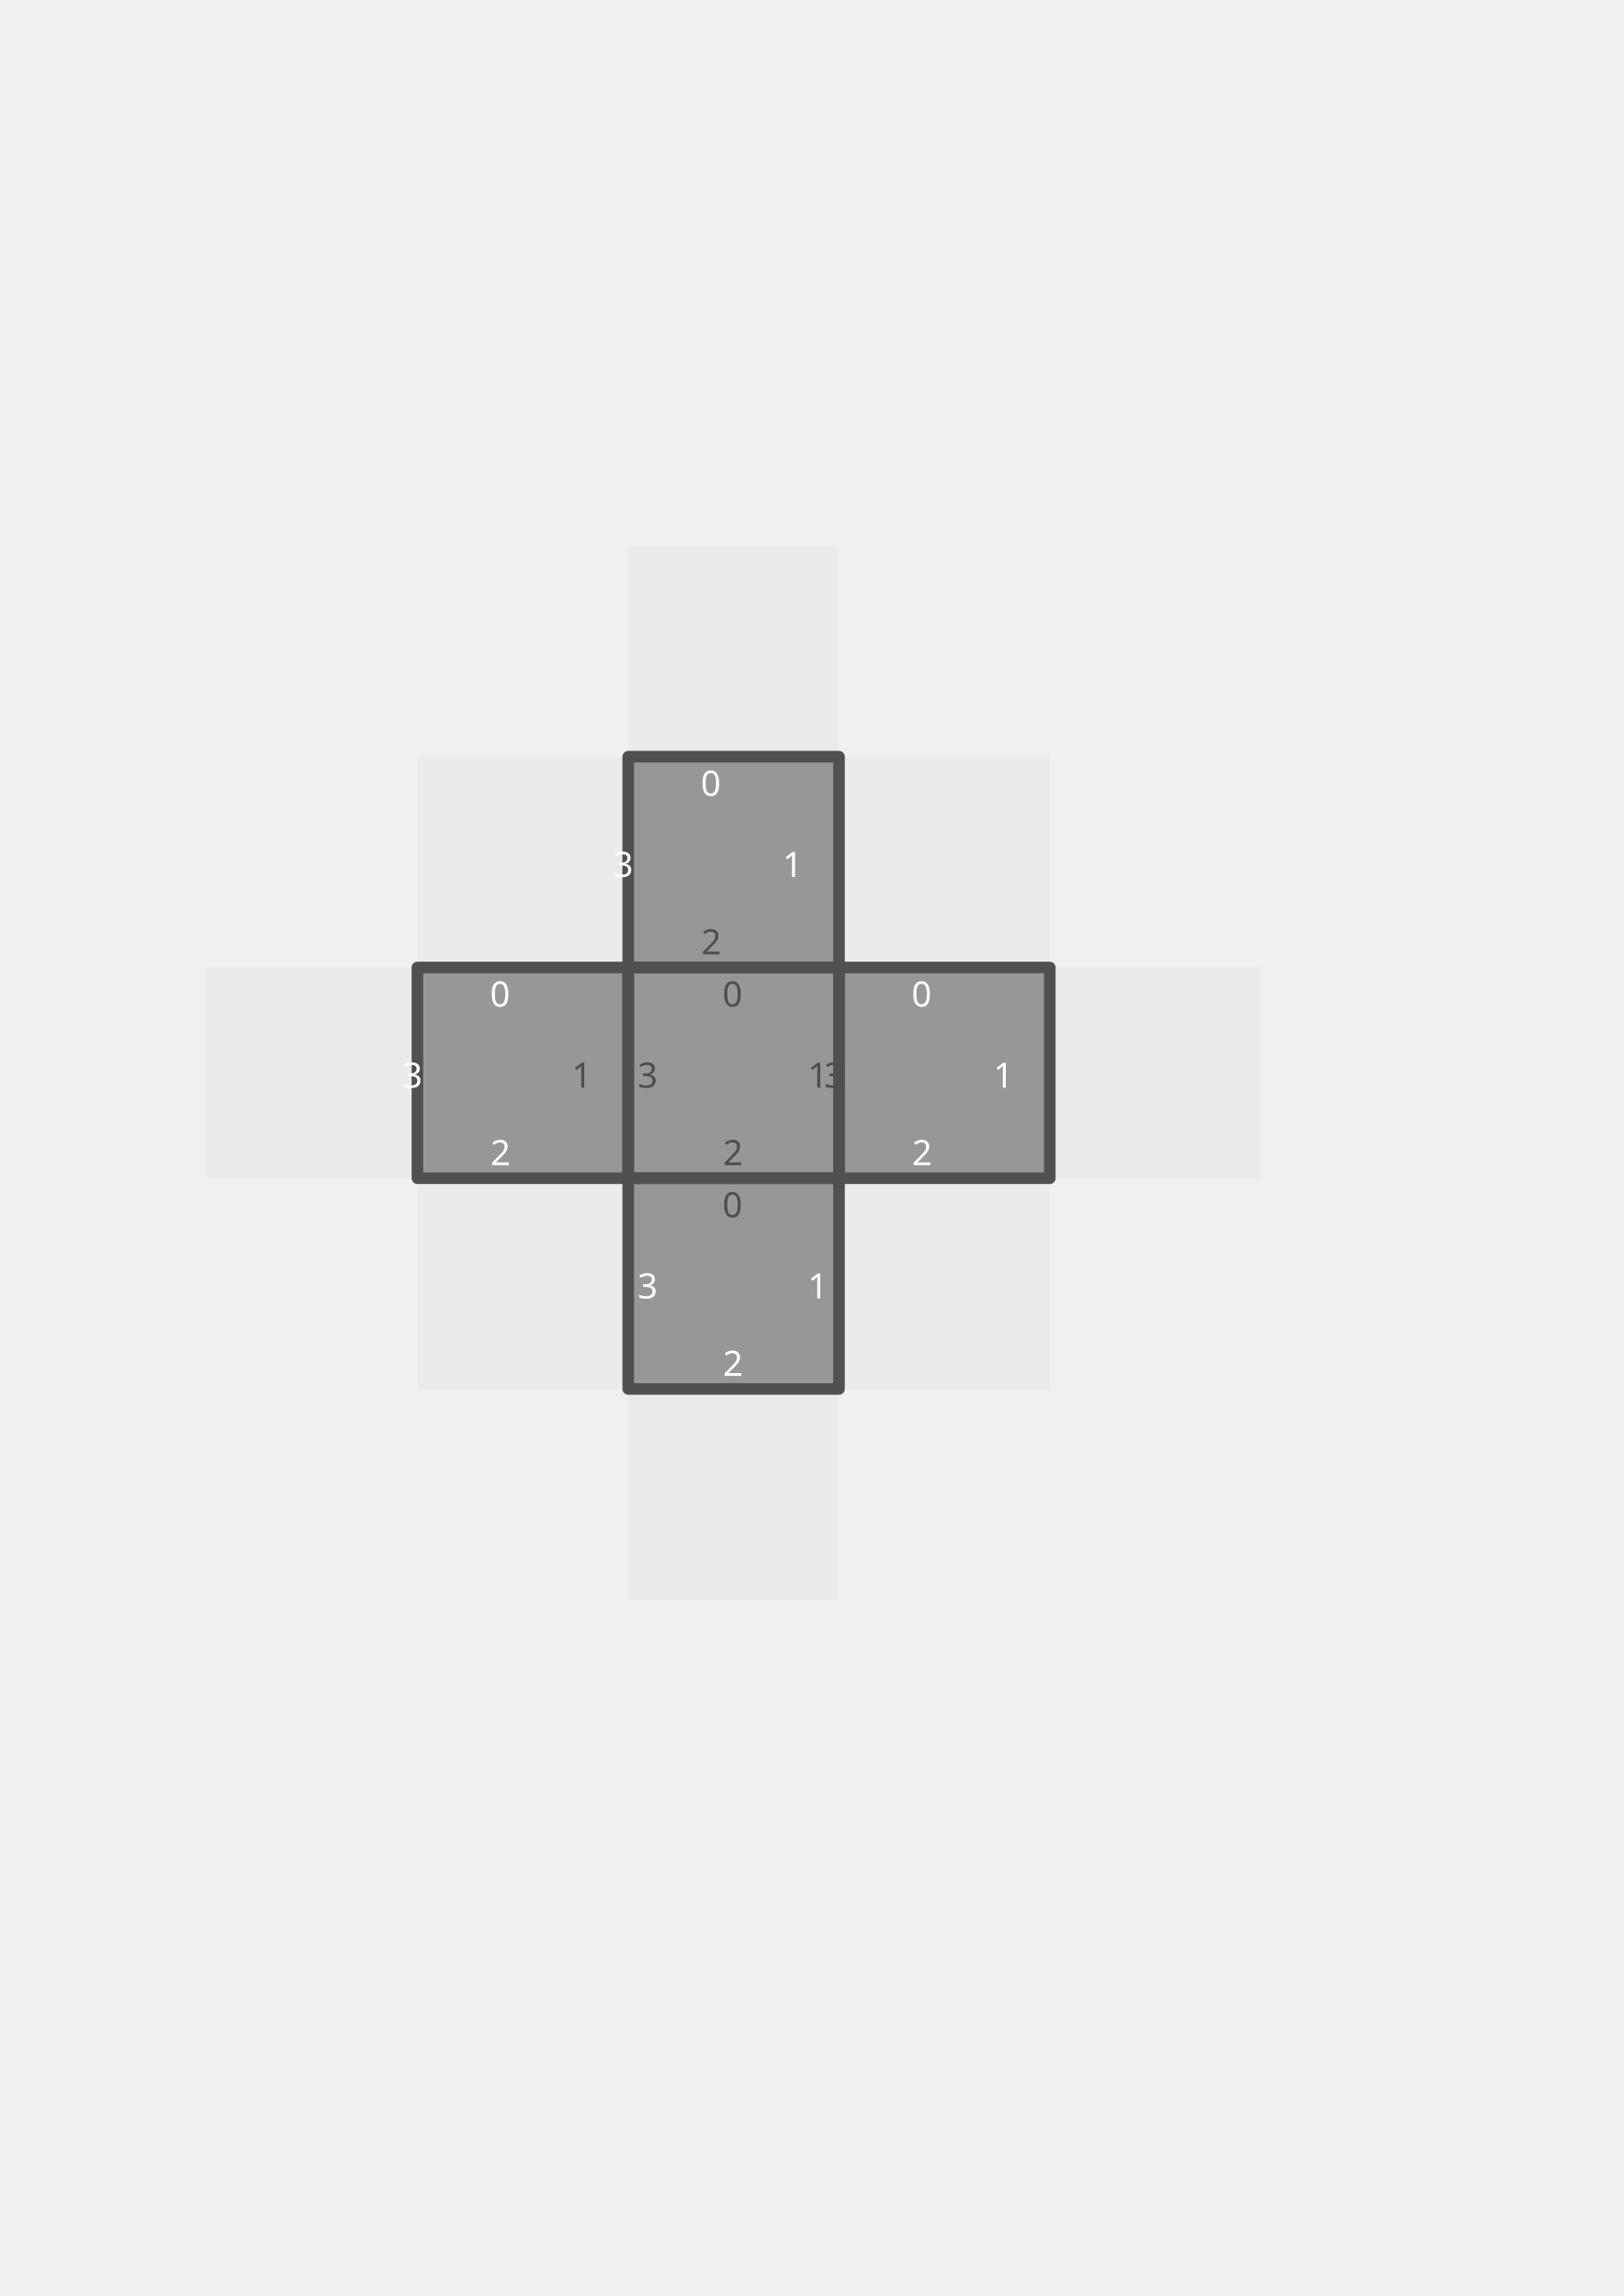
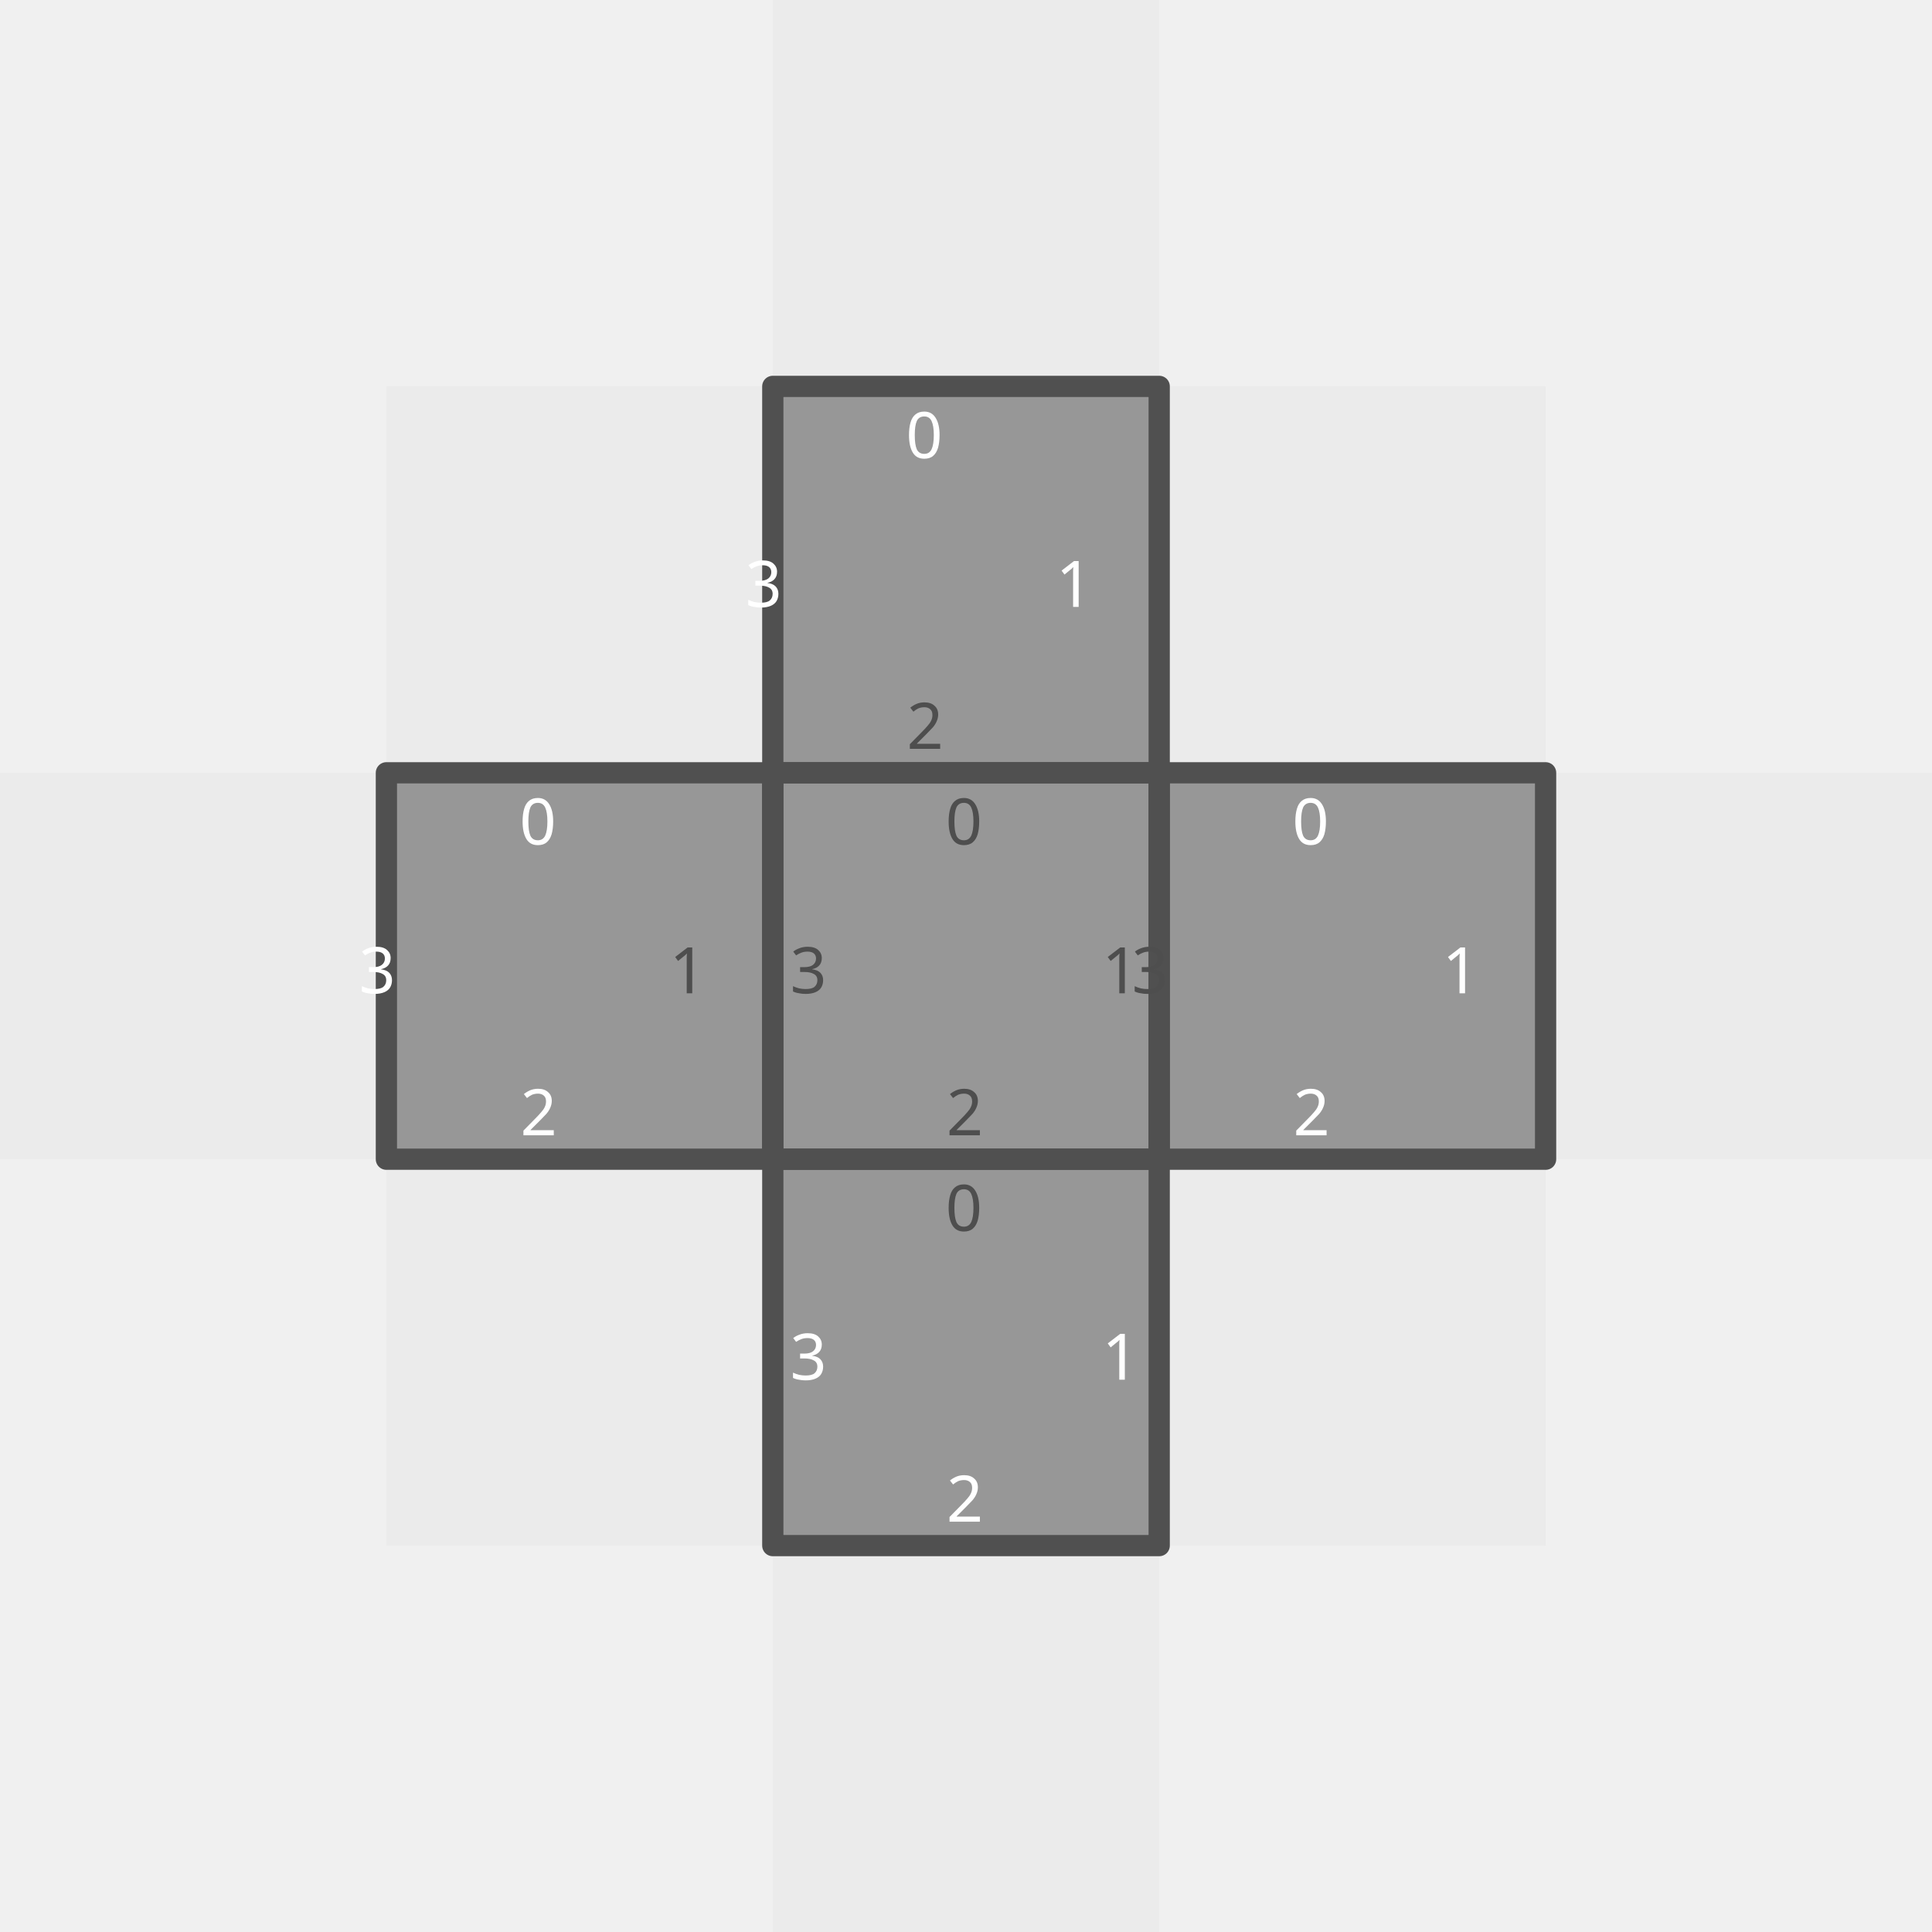
- <svg xmlns="http://www.w3.org/2000/svg" width="210mm" height="297mm" viewBox="0 0 210 297" version="1.1" id="svg8">
+ <svg xmlns="http://www.w3.org/2000/svg" width="136.307mm" height="136.307mm" viewBox="0 0 136.307 136.307" version="1.1" id="svg8">
  <defs id="defs2" />
-   <g id="layer1">
+   <g id="layer1" transform="translate(-26.72696,-70.62272)">
    <rect style="opacity:1;fill:#e6e6e6;fill-opacity:0.502;stroke:none;stroke-width:1.5;stroke-linecap:round;stroke-linejoin:round;stroke-miterlimit:4;stroke-dasharray:1.5, 6;stroke-dashoffset:0;stroke-opacity:1" id="rect815-5-3" width="27.261" height="27.261" x="108.511" y="152.407" />
    <rect style="opacity:1;fill:#e6e6e6;fill-opacity:0.502;stroke:none;stroke-width:1.5;stroke-linecap:round;stroke-linejoin:round;stroke-miterlimit:4;stroke-dasharray:1.5, 6;stroke-dashoffset:0;stroke-opacity:1" id="rect815-5-3-5" width="27.261" height="27.261" x="81.25" y="179.669" />
    <rect style="opacity:1;fill:#e6e6e6;fill-opacity:0.502;stroke:none;stroke-width:1.5;stroke-linecap:round;stroke-linejoin:round;stroke-miterlimit:4;stroke-dasharray:1.5, 6;stroke-dashoffset:0;stroke-opacity:1" id="rect815-5-3-6" width="27.261" height="27.261" x="53.988" y="152.407" />
    <rect style="opacity:1;fill:#e6e6e6;fill-opacity:0.502;stroke:none;stroke-width:1.5;stroke-linecap:round;stroke-linejoin:round;stroke-miterlimit:4;stroke-dasharray:1.5, 6;stroke-dashoffset:0;stroke-opacity:1" id="rect815-5-3-2" width="27.261" height="27.261" x="26.727" y="125.146" />
    <rect style="opacity:1;fill:#e6e6e6;fill-opacity:0.502;stroke:none;stroke-width:1.5;stroke-linecap:round;stroke-linejoin:round;stroke-miterlimit:4;stroke-dasharray:1.5, 6;stroke-dashoffset:0;stroke-opacity:1" id="rect815-5-3-9" width="27.261" height="27.261" x="53.988" y="97.884" />
    <rect style="opacity:1;fill:#e6e6e6;fill-opacity:0.502;stroke:none;stroke-width:1.5;stroke-linecap:round;stroke-linejoin:round;stroke-miterlimit:4;stroke-dasharray:1.5, 6;stroke-dashoffset:0;stroke-opacity:1" id="rect815-5-3-1" width="27.261" height="27.261" x="81.25" y="70.623" />
    <rect style="opacity:1;fill:#e6e6e6;fill-opacity:0.502;stroke:none;stroke-width:1.5;stroke-linecap:round;stroke-linejoin:round;stroke-miterlimit:4;stroke-dasharray:1.5, 6;stroke-dashoffset:0;stroke-opacity:1" id="rect815-5-3-27" width="27.261" height="27.261" x="108.511" y="97.884" />
    <rect style="opacity:1;fill:#3f3f3f;fill-opacity:0.502;stroke:#505050;stroke-width:1.5;stroke-linecap:round;stroke-linejoin:round;stroke-miterlimit:4;stroke-dasharray:none;stroke-opacity:1" id="rect815" width="27.261" height="27.261" x="81.25" y="125.146" />
    <rect style="opacity:1;fill:#e6e6e6;fill-opacity:0.502;stroke:none;stroke-width:1.5;stroke-linecap:round;stroke-linejoin:round;stroke-miterlimit:4;stroke-dasharray:1.5, 6;stroke-dashoffset:0;stroke-opacity:1" id="rect815-5-3-0" width="27.261" height="27.261" x="135.773" y="125.146" />
    <rect style="opacity:1;fill:#3f3f3f;fill-opacity:0.502;stroke:#505050;stroke-width:1.5;stroke-linecap:round;stroke-linejoin:round;stroke-miterlimit:4;stroke-dasharray:none;stroke-opacity:1" id="rect815-3" width="27.261" height="27.261" x="53.988" y="125.146" />
    <rect style="opacity:1;fill:#3f3f3f;fill-opacity:0.502;stroke:#505050;stroke-width:1.5;stroke-linecap:round;stroke-linejoin:round;stroke-miterlimit:4;stroke-dasharray:none;stroke-opacity:1" id="rect815-6" width="27.261" height="27.261" x="108.511" y="125.146" />
    <rect style="opacity:1;fill:#3f3f3f;fill-opacity:0.502;stroke:#505050;stroke-width:1.5;stroke-linecap:round;stroke-linejoin:round;stroke-miterlimit:4;stroke-dasharray:none;stroke-opacity:1" id="rect815-7" width="27.261" height="27.261" x="81.25" y="97.884" />
    <rect style="opacity:1;fill:#3f3f3f;fill-opacity:0.502;stroke:#505050;stroke-width:1.5;stroke-linecap:round;stroke-linejoin:round;stroke-miterlimit:4;stroke-dasharray:none;stroke-opacity:1" id="rect815-5" width="27.261" height="27.261" x="81.25" y="152.407" />
-     <flowRoot xml:space="preserve" id="flowRoot916" style="font-style:normal;font-weight:normal;font-size:40px;line-height:1.25;font-family:sans-serif;letter-spacing:0px;word-spacing:0px;fill:#000000;fill-opacity:1;stroke:none;text-anchor:middle;text-align:center;" transform="matrix(0.1324398,0,0,0.1324398,43.43559,42.24652)">
-       <flowRegion id="flowRegion918" style="text-anchor:middle;text-align:center;">
-         <rect id="rect920" width="133.882" height="57.091" x="323.754" y="291.669" style="text-anchor:middle;text-align:center;" />
+     <flowRoot xml:space="preserve" id="flowRoot916" style="font-style:normal;font-weight:normal;font-size:40px;line-height:1.25;font-family:sans-serif;text-align:center;letter-spacing:0px;word-spacing:0px;text-anchor:middle;fill:#000000;fill-opacity:1;stroke:none" transform="matrix(0.1324398,0,0,0.1324398,43.43559,42.24652)">
+       <flowRegion id="flowRegion918" style="text-align:center;text-anchor:middle">
+         <rect id="rect920" width="133.882" height="57.091" x="323.754" y="291.669" style="text-align:center;text-anchor:middle" />
      </flowRegion>
      <flowPara id="flowPara922">empty</flowPara>
    </flowRoot>
    <flowRoot xml:space="preserve" id="flowRoot916-9" style="font-style:normal;font-weight:normal;font-size:40px;line-height:1.25;font-family:sans-serif;text-align:center;letter-spacing:0px;word-spacing:0px;text-anchor:middle;fill:#000000;fill-opacity:1;stroke:none" transform="matrix(0.1324398,0,0,0.1324398,68.12641,69.50801)">
      <flowRegion id="flowRegion918-3" style="text-align:center;text-anchor:middle">
        <rect id="rect920-6" width="167.18" height="72.226" x="323.754" y="291.669" style="text-align:center;text-anchor:middle" />
      </flowRegion>
      <flowPara id="flowPara922-0">empty</flowPara>
    </flowRoot>
    <flowRoot xml:space="preserve" id="flowRoot916-6" style="font-style:normal;font-weight:normal;font-size:40px;line-height:1.25;font-family:sans-serif;text-align:center;letter-spacing:0px;word-spacing:0px;text-anchor:middle;fill:#000000;fill-opacity:1;stroke:none" transform="matrix(0.1324398,0,0,0.1324398,95.3879,96.76951)">
      <flowRegion id="flowRegion918-2" style="text-align:center;text-anchor:middle">
        <rect id="rect920-61" width="167.18" height="72.226" x="323.754" y="291.669" style="text-align:center;text-anchor:middle" />
      </flowRegion>
      <flowPara id="flowPara922-8">empty</flowPara>
    </flowRoot>
    <flowRoot xml:space="preserve" id="flowRoot916-7" style="font-style:normal;font-weight:normal;font-size:40px;line-height:1.25;font-family:sans-serif;text-align:center;letter-spacing:0px;word-spacing:0px;text-anchor:middle;fill:#000000;fill-opacity:1;stroke:none" transform="matrix(0.1324398,0,0,0.1324398,68.12641,124.031)">
      <flowRegion id="flowRegion918-9" style="text-align:center;text-anchor:middle">
        <rect id="rect920-2" width="167.18" height="72.226" x="323.754" y="291.669" style="text-align:center;text-anchor:middle" />
      </flowRegion>
      <flowPara id="flowPara922-02">empty</flowPara>
    </flowRoot>
    <flowRoot xml:space="preserve" id="flowRoot916-3" style="font-style:normal;font-weight:normal;font-size:40px;line-height:1.25;font-family:sans-serif;text-align:center;letter-spacing:0px;word-spacing:0px;text-anchor:middle;fill:#000000;fill-opacity:1;stroke:none" transform="matrix(0.1324398,0,0,0.1324398,40.86492,151.2925)">
      <flowRegion id="flowRegion918-7" style="text-align:center;text-anchor:middle">
        <rect id="rect920-5" width="167.18" height="72.226" x="323.754" y="291.669" style="text-align:center;text-anchor:middle" />
      </flowRegion>
      <flowPara id="flowPara922-9">empty</flowPara>
    </flowRoot>
    <flowRoot xml:space="preserve" id="flowRoot916-2" style="font-style:normal;font-weight:normal;font-size:40px;line-height:1.25;font-family:sans-serif;text-align:center;letter-spacing:0px;word-spacing:0px;text-anchor:middle;fill:#000000;fill-opacity:1;stroke:none" transform="matrix(0.1324398,0,0,0.1324398,13.60343,124.031)">
      <flowRegion id="flowRegion918-28" style="text-align:center;text-anchor:middle">
        <rect id="rect920-9" width="167.18" height="72.226" x="323.754" y="291.669" style="text-align:center;text-anchor:middle" />
      </flowRegion>
      <flowPara id="flowPara922-7">empty</flowPara>
    </flowRoot>
    <flowRoot xml:space="preserve" id="flowRoot916-36" style="font-style:normal;font-weight:normal;font-size:40px;line-height:1.25;font-family:sans-serif;text-align:center;letter-spacing:0px;word-spacing:0px;text-anchor:middle;fill:#000000;fill-opacity:1;stroke:none" transform="matrix(0.1324398,0,0,0.1324398,-13.65806,96.76951)">
      <flowRegion id="flowRegion918-1" style="text-align:center;text-anchor:middle">
        <rect id="rect920-29" width="167.18" height="72.226" x="323.754" y="291.669" style="text-align:center;text-anchor:middle" />
      </flowRegion>
      <flowPara id="flowPara922-3">empty</flowPara>
    </flowRoot>
    <flowRoot xml:space="preserve" id="flowRoot916-1" style="font-style:normal;font-weight:normal;font-size:40px;line-height:1.25;font-family:sans-serif;text-align:center;letter-spacing:0px;word-spacing:0px;text-anchor:middle;fill:#000000;fill-opacity:1;stroke:none" transform="matrix(0.1324398,0,0,0.1324398,13.60343,69.50801)">
      <flowRegion id="flowRegion918-94" style="text-align:center;text-anchor:middle">
        <rect id="rect920-7" width="167.18" height="72.226" x="323.754" y="291.669" style="text-align:center;text-anchor:middle" />
      </flowRegion>
      <flowPara id="flowPara922-84">empty</flowPara>
    </flowRoot>
-     <flowRoot xml:space="preserve" id="flowRoot916-5" style="font-style:normal;font-weight:normal;font-size:40px;line-height:1.25;font-family:sans-serif;text-align:center;letter-spacing:0px;word-spacing:0px;text-anchor:middle;fill:#353535;fill-opacity:1;stroke:none;" transform="matrix(0.223936,0,0,0.223936,3.666108,41.53494)">
-       <flowRegion id="flowRegion918-0" style="text-align:center;text-anchor:middle;fill:#353535;fill-opacity:1;">
-         <rect id="rect920-3" width="167.18" height="72.226" x="323.754" y="291.669" style="text-align:center;text-anchor:middle;fill:#353535;fill-opacity:1;" />
+     <flowRoot xml:space="preserve" id="flowRoot916-5" style="font-style:normal;font-weight:normal;font-size:40px;line-height:1.25;font-family:sans-serif;text-align:center;letter-spacing:0px;word-spacing:0px;text-anchor:middle;fill:#353535;fill-opacity:1;stroke:none" transform="matrix(0.223936,0,0,0.223936,3.666108,41.53494)">
+       <flowRegion id="flowRegion918-0" style="text-align:center;text-anchor:middle;fill:#353535;fill-opacity:1">
+         <rect id="rect920-3" width="167.18" height="72.226" x="323.754" y="291.669" style="text-align:center;text-anchor:middle;fill:#353535;fill-opacity:1" />
      </flowRegion>
      <flowPara id="flowPara1032">0</flowPara>
    </flowRoot>
-     <flowRoot xml:space="preserve" id="flowRoot916-5-1" style="font-style:normal;font-weight:normal;font-size:40px;line-height:1.25;font-family:sans-serif;text-align:center;letter-spacing:0px;word-spacing:0px;text-anchor:middle;fill:#353535;fill-opacity:1;stroke:none;" transform="matrix(0.223936,0,0,0.223936,-23.6763,68.8008)">
-       <flowRegion id="flowRegion918-0-0" style="text-align:center;text-anchor:middle;fill:#353535;fill-opacity:1;">
-         <rect id="rect920-3-6" width="167.18" height="72.226" x="323.754" y="291.669" style="text-align:center;text-anchor:middle;fill:#353535;fill-opacity:1;" />
+     <flowRoot xml:space="preserve" id="flowRoot916-5-1" style="font-style:normal;font-weight:normal;font-size:40px;line-height:1.25;font-family:sans-serif;text-align:center;letter-spacing:0px;word-spacing:0px;text-anchor:middle;fill:#353535;fill-opacity:1;stroke:none" transform="matrix(0.223936,0,0,0.223936,-23.6763,68.8008)">
+       <flowRegion id="flowRegion918-0-0" style="text-align:center;text-anchor:middle;fill:#353535;fill-opacity:1">
+         <rect id="rect920-3-6" width="167.18" height="72.226" x="323.754" y="291.669" style="text-align:center;text-anchor:middle;fill:#353535;fill-opacity:1" />
      </flowRegion>
      <flowPara id="flowPara1032-3">1</flowPara>
    </flowRoot>
-     <flowRoot xml:space="preserve" id="flowRoot916-5-2" style="font-style:normal;font-weight:normal;font-size:40px;line-height:1.25;font-family:sans-serif;text-align:center;letter-spacing:0px;word-spacing:0px;text-anchor:middle;fill:#353535;fill-opacity:1;stroke:none;" transform="matrix(0.223936,0,0,0.223936,3.784192,68.85985)">
-       <flowRegion id="flowRegion918-0-06" style="text-align:center;text-anchor:middle;fill:#353535;fill-opacity:1;">
-         <rect id="rect920-3-1" width="167.18" height="72.226" x="323.754" y="291.669" style="text-align:center;text-anchor:middle;fill:#353535;fill-opacity:1;" />
+     <flowRoot xml:space="preserve" id="flowRoot916-5-2" style="font-style:normal;font-weight:normal;font-size:40px;line-height:1.25;font-family:sans-serif;text-align:center;letter-spacing:0px;word-spacing:0px;text-anchor:middle;fill:#353535;fill-opacity:1;stroke:none" transform="matrix(0.223936,0,0,0.223936,3.784192,68.85985)">
+       <flowRegion id="flowRegion918-0-06" style="text-align:center;text-anchor:middle;fill:#353535;fill-opacity:1">
+         <rect id="rect920-3-1" width="167.18" height="72.226" x="323.754" y="291.669" style="text-align:center;text-anchor:middle;fill:#353535;fill-opacity:1" />
      </flowRegion>
      <flowPara id="flowPara1032-5">2</flowPara>
    </flowRoot>
-     <flowRoot xml:space="preserve" id="flowRoot916-5-5" style="font-style:normal;font-weight:normal;font-size:40px;line-height:1.25;font-family:sans-serif;text-align:center;letter-spacing:0px;word-spacing:0px;text-anchor:middle;fill:#353535;fill-opacity:1;stroke:none;" transform="matrix(0.223936,0,0,0.223936,30.94291,68.79643)">
-       <flowRegion id="flowRegion918-0-4" style="text-align:center;text-anchor:middle;fill:#353535;fill-opacity:1;">
-         <rect id="rect920-3-7" width="167.18" height="72.226" x="323.754" y="291.669" style="text-align:center;text-anchor:middle;fill:#353535;fill-opacity:1;" />
+     <flowRoot xml:space="preserve" id="flowRoot916-5-5" style="font-style:normal;font-weight:normal;font-size:40px;line-height:1.25;font-family:sans-serif;text-align:center;letter-spacing:0px;word-spacing:0px;text-anchor:middle;fill:#353535;fill-opacity:1;stroke:none" transform="matrix(0.223936,0,0,0.223936,30.94291,68.79643)">
+       <flowRegion id="flowRegion918-0-4" style="text-align:center;text-anchor:middle;fill:#353535;fill-opacity:1">
+         <rect id="rect920-3-7" width="167.18" height="72.226" x="323.754" y="291.669" style="text-align:center;text-anchor:middle;fill:#353535;fill-opacity:1" />
      </flowRegion>
      <flowPara id="flowPara1032-6">3</flowPara>
    </flowRoot>
-     <flowRoot xml:space="preserve" id="flowRoot916-5-56" style="font-style:normal;font-weight:normal;font-size:40px;line-height:1.25;font-family:sans-serif;text-align:center;letter-spacing:0px;word-spacing:0px;text-anchor:middle;fill:#353535;fill-opacity:1;stroke:none;" transform="matrix(0.223936,0,0,0.223936,3.696725,96.0623)">
-       <flowRegion id="flowRegion918-0-9" style="text-align:center;text-anchor:middle;fill:#353535;fill-opacity:1;">
-         <rect id="rect920-3-3" width="167.18" height="72.226" x="323.754" y="291.669" style="text-align:center;text-anchor:middle;fill:#353535;fill-opacity:1;" />
+     <flowRoot xml:space="preserve" id="flowRoot916-5-56" style="font-style:normal;font-weight:normal;font-size:40px;line-height:1.25;font-family:sans-serif;text-align:center;letter-spacing:0px;word-spacing:0px;text-anchor:middle;fill:#353535;fill-opacity:1;stroke:none" transform="matrix(0.223936,0,0,0.223936,3.696725,96.0623)">
+       <flowRegion id="flowRegion918-0-9" style="text-align:center;text-anchor:middle;fill:#353535;fill-opacity:1">
+         <rect id="rect920-3-3" width="167.18" height="72.226" x="323.754" y="291.669" style="text-align:center;text-anchor:middle;fill:#353535;fill-opacity:1" />
      </flowRegion>
      <flowPara id="flowPara1032-7">4</flowPara>
    </flowRoot>
-     <text xml:space="preserve" style="font-style:normal;font-weight:normal;font-size:4.534px;line-height:1.25;font-family:sans-serif;text-align:center;letter-spacing:0px;word-spacing:0px;text-anchor:middle;fill:#ffffff;fill-opacity:1;stroke:none;stroke-width:0.113;stroke-opacity:1;" x="94.883" y="102.939" id="text1098">
-       <tspan id="tspan1096" x="94.883" y="102.939" style="text-align:center;text-anchor:middle;fill:#ffffff;fill-opacity:1;stroke:none;stroke-width:0.113;stroke-opacity:1;">0</tspan>
+     <text xml:space="preserve" style="font-style:normal;font-weight:normal;font-size:4.534px;line-height:1.25;font-family:sans-serif;text-align:center;letter-spacing:0px;word-spacing:0px;text-anchor:middle;fill:#ffffff;fill-opacity:1;stroke:none;stroke-width:0.113;stroke-opacity:1" x="94.883" y="102.939" id="text1098">
+       <tspan id="tspan1096" x="94.883" y="102.939" style="text-align:center;text-anchor:middle;fill:#ffffff;fill-opacity:1;stroke:none;stroke-width:0.113;stroke-opacity:1">0</tspan>
    </text>
-     <text xml:space="preserve" style="font-style:normal;font-weight:normal;font-size:4.534px;line-height:1.25;font-family:sans-serif;text-align:center;letter-spacing:0px;word-spacing:0px;text-anchor:middle;fill:#ffffff;fill-opacity:1;stroke:none;stroke-width:0.113;stroke-opacity:1;" x="105.462" y="113.441" id="text1098-4">
-       <tspan id="tspan1096-5" x="105.462" y="113.441" style="text-align:center;text-anchor:middle;fill:#ffffff;fill-opacity:1;stroke:none;stroke-width:0.113;stroke-opacity:1;">1</tspan>
+     <text xml:space="preserve" style="font-style:normal;font-weight:normal;font-size:4.534px;line-height:1.25;font-family:sans-serif;text-align:center;letter-spacing:0px;word-spacing:0px;text-anchor:middle;fill:#ffffff;fill-opacity:1;stroke:none;stroke-width:0.113;stroke-opacity:1" x="105.462" y="113.441" id="text1098-4">
+       <tspan id="tspan1096-5" x="105.462" y="113.441" style="text-align:center;text-anchor:middle;fill:#ffffff;fill-opacity:1;stroke:none;stroke-width:0.113;stroke-opacity:1">1</tspan>
    </text>
-     <text xml:space="preserve" style="font-style:normal;font-weight:normal;font-size:4.534px;line-height:1.25;font-family:sans-serif;text-align:center;letter-spacing:0px;word-spacing:0px;text-anchor:middle;fill:#4e4e4e;fill-opacity:1;stroke:none;stroke-width:0.113;stroke-opacity:1;" x="94.943" y="123.456" id="text1098-2">
-       <tspan id="tspan1096-54" x="94.943" y="123.456" style="text-align:center;text-anchor:middle;fill:#4e4e4e;fill-opacity:1;stroke:none;stroke-width:0.113;stroke-opacity:1;">2</tspan>
+     <text xml:space="preserve" style="font-style:normal;font-weight:normal;font-size:4.534px;line-height:1.25;font-family:sans-serif;text-align:center;letter-spacing:0px;word-spacing:0px;text-anchor:middle;fill:#4e4e4e;fill-opacity:1;stroke:none;stroke-width:0.113;stroke-opacity:1" x="94.943" y="123.456" id="text1098-2">
+       <tspan id="tspan1096-54" x="94.943" y="123.456" style="text-align:center;text-anchor:middle;fill:#4e4e4e;fill-opacity:1;stroke:none;stroke-width:0.113;stroke-opacity:1">2</tspan>
    </text>
-     <text xml:space="preserve" style="font-style:normal;font-weight:normal;font-size:4.534px;line-height:1.25;font-family:sans-serif;text-align:center;letter-spacing:0px;word-spacing:0px;text-anchor:middle;fill:#ffffff;fill-opacity:1;stroke:none;stroke-width:0.113;stroke-opacity:1;" x="83.56" y="113.439" id="text1098-7">
-       <tspan id="tspan1096-4" x="83.56" y="113.439" style="text-align:center;text-anchor:middle;fill:#ffffff;fill-opacity:1;stroke:none;stroke-width:0.113;stroke-opacity:1;">3</tspan>
+     <text xml:space="preserve" style="font-style:normal;font-weight:normal;font-size:4.534px;line-height:1.25;font-family:sans-serif;text-align:center;letter-spacing:0px;word-spacing:0px;text-anchor:middle;fill:#ffffff;fill-opacity:1;stroke:none;stroke-width:0.113;stroke-opacity:1" x="83.56" y="113.439" id="text1098-7">
+       <tspan id="tspan1096-4" x="83.56" y="113.439" style="text-align:center;text-anchor:middle;fill:#ffffff;fill-opacity:1;stroke:none;stroke-width:0.113;stroke-opacity:1">3</tspan>
    </text>
-     <text xml:space="preserve" style="font-style:normal;font-weight:normal;font-size:4.534px;line-height:1.25;font-family:sans-serif;text-align:center;letter-spacing:0px;word-spacing:0px;text-anchor:middle;fill:#ffffff;fill-opacity:1;stroke:none;stroke-width:0.113;stroke-opacity:1;" x="67.621" y="130.201" id="text1098-9">
-       <tspan id="tspan1096-0" x="67.621" y="130.201" style="text-align:center;text-anchor:middle;fill:#ffffff;fill-opacity:1;stroke:none;stroke-width:0.113;stroke-opacity:1;">0</tspan>
+     <text xml:space="preserve" style="font-style:normal;font-weight:normal;font-size:4.534px;line-height:1.25;font-family:sans-serif;text-align:center;letter-spacing:0px;word-spacing:0px;text-anchor:middle;fill:#ffffff;fill-opacity:1;stroke:none;stroke-width:0.113;stroke-opacity:1" x="67.621" y="130.201" id="text1098-9">
+       <tspan id="tspan1096-0" x="67.621" y="130.201" style="text-align:center;text-anchor:middle;fill:#ffffff;fill-opacity:1;stroke:none;stroke-width:0.113;stroke-opacity:1">0</tspan>
    </text>
-     <text xml:space="preserve" style="font-style:normal;font-weight:normal;font-size:4.534px;line-height:1.25;font-family:sans-serif;text-align:center;letter-spacing:0px;word-spacing:0px;text-anchor:middle;fill:#4e4e4e;fill-opacity:1;stroke:none;stroke-width:0.113;stroke-opacity:1;" x="78.201" y="140.703" id="text1098-4-8">
-       <tspan id="tspan1096-5-85" x="78.201" y="140.703" style="text-align:center;text-anchor:middle;fill:#4e4e4e;fill-opacity:1;stroke:none;stroke-width:0.113;stroke-opacity:1;">1</tspan>
+     <text xml:space="preserve" style="font-style:normal;font-weight:normal;font-size:4.534px;line-height:1.25;font-family:sans-serif;text-align:center;letter-spacing:0px;word-spacing:0px;text-anchor:middle;fill:#4e4e4e;fill-opacity:1;stroke:none;stroke-width:0.113;stroke-opacity:1" x="78.201" y="140.703" id="text1098-4-8">
+       <tspan id="tspan1096-5-85" x="78.201" y="140.703" style="text-align:center;text-anchor:middle;fill:#4e4e4e;fill-opacity:1;stroke:none;stroke-width:0.113;stroke-opacity:1">1</tspan>
    </text>
-     <text xml:space="preserve" style="font-style:normal;font-weight:normal;font-size:4.534px;line-height:1.25;font-family:sans-serif;text-align:center;letter-spacing:0px;word-spacing:0px;text-anchor:middle;fill:#ffffff;fill-opacity:1;stroke:none;stroke-width:0.113;stroke-opacity:1;" x="67.681" y="150.717" id="text1098-2-0">
-       <tspan id="tspan1096-54-9" x="67.681" y="150.717" style="text-align:center;text-anchor:middle;fill:#ffffff;fill-opacity:1;stroke:none;stroke-width:0.113;stroke-opacity:1;">2</tspan>
+     <text xml:space="preserve" style="font-style:normal;font-weight:normal;font-size:4.534px;line-height:1.25;font-family:sans-serif;text-align:center;letter-spacing:0px;word-spacing:0px;text-anchor:middle;fill:#ffffff;fill-opacity:1;stroke:none;stroke-width:0.113;stroke-opacity:1" x="67.681" y="150.717" id="text1098-2-0">
+       <tspan id="tspan1096-54-9" x="67.681" y="150.717" style="text-align:center;text-anchor:middle;fill:#ffffff;fill-opacity:1;stroke:none;stroke-width:0.113;stroke-opacity:1">2</tspan>
    </text>
-     <text xml:space="preserve" style="font-style:normal;font-weight:normal;font-size:4.534px;line-height:1.25;font-family:sans-serif;text-align:center;letter-spacing:0px;word-spacing:0px;text-anchor:middle;fill:#ffffff;fill-opacity:1;stroke:none;stroke-width:0.113;stroke-opacity:1;" x="56.298" y="140.7" id="text1098-7-6">
-       <tspan id="tspan1096-4-3" x="56.298" y="140.7" style="text-align:center;text-anchor:middle;fill:#ffffff;fill-opacity:1;stroke:none;stroke-width:0.113;stroke-opacity:1;">3</tspan>
+     <text xml:space="preserve" style="font-style:normal;font-weight:normal;font-size:4.534px;line-height:1.25;font-family:sans-serif;text-align:center;letter-spacing:0px;word-spacing:0px;text-anchor:middle;fill:#ffffff;fill-opacity:1;stroke:none;stroke-width:0.113;stroke-opacity:1" x="56.298" y="140.7" id="text1098-7-6">
+       <tspan id="tspan1096-4-3" x="56.298" y="140.7" style="text-align:center;text-anchor:middle;fill:#ffffff;fill-opacity:1;stroke:none;stroke-width:0.113;stroke-opacity:1">3</tspan>
    </text>
-     <text xml:space="preserve" style="font-style:normal;font-weight:normal;font-size:4.534px;line-height:1.25;font-family:sans-serif;letter-spacing:0px;word-spacing:0px;fill:#4e4e4e;fill-opacity:1;stroke:none;stroke-width:0.113;stroke-opacity:1;" x="93.439" y="130.201" id="text1098-5">
-       <tspan id="tspan1096-61" x="93.439" y="130.201" style="fill:#4e4e4e;fill-opacity:1;stroke:none;stroke-width:0.113;stroke-opacity:1;">0</tspan>
+     <text xml:space="preserve" style="font-style:normal;font-weight:normal;font-size:4.534px;line-height:1.25;font-family:sans-serif;letter-spacing:0px;word-spacing:0px;fill:#4e4e4e;fill-opacity:1;stroke:none;stroke-width:0.113;stroke-opacity:1" x="93.439" y="130.201" id="text1098-5">
+       <tspan id="tspan1096-61" x="93.439" y="130.201" style="fill:#4e4e4e;fill-opacity:1;stroke:none;stroke-width:0.113;stroke-opacity:1">0</tspan>
    </text>
-     <text xml:space="preserve" style="font-style:normal;font-weight:normal;font-size:4.534px;line-height:1.25;font-family:sans-serif;letter-spacing:0px;word-spacing:0px;fill:#4e4e4e;fill-opacity:1;stroke:none;stroke-width:0.113;stroke-opacity:1;" x="104.478" y="140.703" id="text1098-4-15">
-       <tspan id="tspan1096-5-98" x="104.478" y="140.703" style="fill:#4e4e4e;fill-opacity:1;stroke:none;stroke-width:0.113;stroke-opacity:1;">1</tspan>
+     <text xml:space="preserve" style="font-style:normal;font-weight:normal;font-size:4.534px;line-height:1.25;font-family:sans-serif;letter-spacing:0px;word-spacing:0px;fill:#4e4e4e;fill-opacity:1;stroke:none;stroke-width:0.113;stroke-opacity:1" x="104.478" y="140.703" id="text1098-4-15">
+       <tspan id="tspan1096-5-98" x="104.478" y="140.703" style="fill:#4e4e4e;fill-opacity:1;stroke:none;stroke-width:0.113;stroke-opacity:1">1</tspan>
    </text>
-     <text xml:space="preserve" style="font-style:normal;font-weight:normal;font-size:4.534px;line-height:1.25;font-family:sans-serif;letter-spacing:0px;word-spacing:0px;fill:#4e4e4e;fill-opacity:1;stroke:none;stroke-width:0.113;stroke-opacity:1;" x="93.499" y="150.717" id="text1098-2-48">
-       <tspan id="tspan1096-54-10" x="93.499" y="150.717" style="fill:#4e4e4e;fill-opacity:1;stroke:none;stroke-width:0.113;stroke-opacity:1;">2</tspan>
+     <text xml:space="preserve" style="font-style:normal;font-weight:normal;font-size:4.534px;line-height:1.25;font-family:sans-serif;letter-spacing:0px;word-spacing:0px;fill:#4e4e4e;fill-opacity:1;stroke:none;stroke-width:0.113;stroke-opacity:1" x="93.499" y="150.717" id="text1098-2-48">
+       <tspan id="tspan1096-54-10" x="93.499" y="150.717" style="fill:#4e4e4e;fill-opacity:1;stroke:none;stroke-width:0.113;stroke-opacity:1">2</tspan>
    </text>
-     <text xml:space="preserve" style="font-style:normal;font-weight:normal;font-size:4.534px;line-height:1.25;font-family:sans-serif;letter-spacing:0px;word-spacing:0px;fill:#4e4e4e;fill-opacity:1;stroke:none;stroke-width:0.113;stroke-opacity:1;" x="82.471" y="140.7" id="text1098-7-3">
-       <tspan id="tspan1096-4-0" x="82.471" y="140.7" style="fill:#4e4e4e;fill-opacity:1;stroke:none;stroke-width:0.113;stroke-opacity:1;">3</tspan>
+     <text xml:space="preserve" style="font-style:normal;font-weight:normal;font-size:4.534px;line-height:1.25;font-family:sans-serif;letter-spacing:0px;word-spacing:0px;fill:#4e4e4e;fill-opacity:1;stroke:none;stroke-width:0.113;stroke-opacity:1" x="82.471" y="140.7" id="text1098-7-3">
+       <tspan id="tspan1096-4-0" x="82.471" y="140.7" style="fill:#4e4e4e;fill-opacity:1;stroke:none;stroke-width:0.113;stroke-opacity:1">3</tspan>
    </text>
-     <text xml:space="preserve" style="font-style:normal;font-weight:normal;font-size:4.534px;line-height:1.25;font-family:sans-serif;text-align:center;letter-spacing:0px;word-spacing:0px;text-anchor:middle;fill:#ffffff;fill-opacity:1;stroke:none;stroke-width:0.113;stroke-opacity:1;" x="122.144" y="130.201" id="text1098-44">
-       <tspan id="tspan1096-47" x="122.144" y="130.201" style="text-align:center;text-anchor:middle;fill:#ffffff;fill-opacity:1;stroke:none;stroke-width:0.113;stroke-opacity:1;">0</tspan>
+     <text xml:space="preserve" style="font-style:normal;font-weight:normal;font-size:4.534px;line-height:1.25;font-family:sans-serif;text-align:center;letter-spacing:0px;word-spacing:0px;text-anchor:middle;fill:#ffffff;fill-opacity:1;stroke:none;stroke-width:0.113;stroke-opacity:1" x="122.144" y="130.201" id="text1098-44">
+       <tspan id="tspan1096-47" x="122.144" y="130.201" style="text-align:center;text-anchor:middle;fill:#ffffff;fill-opacity:1;stroke:none;stroke-width:0.113;stroke-opacity:1">0</tspan>
    </text>
-     <text xml:space="preserve" style="font-style:normal;font-weight:normal;font-size:4.534px;line-height:1.25;font-family:sans-serif;text-align:center;letter-spacing:0px;word-spacing:0px;text-anchor:middle;fill:#ffffff;fill-opacity:1;stroke:none;stroke-width:0.113;stroke-opacity:1;" x="132.724" y="140.703" id="text1098-4-6">
-       <tspan id="tspan1096-5-3" x="132.724" y="140.703" style="text-align:center;text-anchor:middle;fill:#ffffff;fill-opacity:1;stroke:none;stroke-width:0.113;stroke-opacity:1;">1</tspan>
+     <text xml:space="preserve" style="font-style:normal;font-weight:normal;font-size:4.534px;line-height:1.25;font-family:sans-serif;text-align:center;letter-spacing:0px;word-spacing:0px;text-anchor:middle;fill:#ffffff;fill-opacity:1;stroke:none;stroke-width:0.113;stroke-opacity:1" x="132.724" y="140.703" id="text1098-4-6">
+       <tspan id="tspan1096-5-3" x="132.724" y="140.703" style="text-align:center;text-anchor:middle;fill:#ffffff;fill-opacity:1;stroke:none;stroke-width:0.113;stroke-opacity:1">1</tspan>
    </text>
-     <text xml:space="preserve" style="font-style:normal;font-weight:normal;font-size:4.534px;line-height:1.25;font-family:sans-serif;text-align:center;letter-spacing:0px;word-spacing:0px;text-anchor:middle;fill:#ffffff;fill-opacity:1;stroke:none;stroke-width:0.113;stroke-opacity:1;" x="122.204" y="150.717" id="text1098-2-17">
-       <tspan id="tspan1096-54-5" x="122.204" y="150.717" style="text-align:center;text-anchor:middle;fill:#ffffff;fill-opacity:1;stroke:none;stroke-width:0.113;stroke-opacity:1;">2</tspan>
+     <text xml:space="preserve" style="font-style:normal;font-weight:normal;font-size:4.534px;line-height:1.25;font-family:sans-serif;text-align:center;letter-spacing:0px;word-spacing:0px;text-anchor:middle;fill:#ffffff;fill-opacity:1;stroke:none;stroke-width:0.113;stroke-opacity:1" x="122.204" y="150.717" id="text1098-2-17">
+       <tspan id="tspan1096-54-5" x="122.204" y="150.717" style="text-align:center;text-anchor:middle;fill:#ffffff;fill-opacity:1;stroke:none;stroke-width:0.113;stroke-opacity:1">2</tspan>
    </text>
-     <text xml:space="preserve" style="font-style:normal;font-weight:normal;font-size:4.534px;line-height:1.25;font-family:sans-serif;text-align:center;letter-spacing:0px;word-spacing:0px;text-anchor:middle;fill:#4e4e4e;fill-opacity:1;stroke:none;stroke-width:0.113;stroke-opacity:1;" x="110.821" y="140.7" id="text1098-7-96">
-       <tspan id="tspan1096-4-21" x="110.821" y="140.7" style="text-align:center;text-anchor:middle;fill:#4e4e4e;fill-opacity:1;stroke:none;stroke-width:0.113;stroke-opacity:1;">3</tspan>
+     <text xml:space="preserve" style="font-style:normal;font-weight:normal;font-size:4.534px;line-height:1.25;font-family:sans-serif;text-align:center;letter-spacing:0px;word-spacing:0px;text-anchor:middle;fill:#4e4e4e;fill-opacity:1;stroke:none;stroke-width:0.113;stroke-opacity:1" x="110.821" y="140.7" id="text1098-7-96">
+       <tspan id="tspan1096-4-21" x="110.821" y="140.7" style="text-align:center;text-anchor:middle;fill:#4e4e4e;fill-opacity:1;stroke:none;stroke-width:0.113;stroke-opacity:1">3</tspan>
    </text>
-     <text xml:space="preserve" style="font-style:normal;font-weight:normal;font-size:4.534px;line-height:1.25;font-family:sans-serif;letter-spacing:0px;word-spacing:0px;fill:#4e4e4e;fill-opacity:1;stroke:none;stroke-width:0.113;stroke-opacity:1;" x="93.439" y="157.462" id="text1098-97">
-       <tspan id="tspan1096-7" x="93.439" y="157.462" style="fill:#4e4e4e;fill-opacity:1;stroke:none;stroke-width:0.113;stroke-opacity:1;">0</tspan>
+     <text xml:space="preserve" style="font-style:normal;font-weight:normal;font-size:4.534px;line-height:1.25;font-family:sans-serif;letter-spacing:0px;word-spacing:0px;fill:#4e4e4e;fill-opacity:1;stroke:none;stroke-width:0.113;stroke-opacity:1" x="93.439" y="157.462" id="text1098-97">
+       <tspan id="tspan1096-7" x="93.439" y="157.462" style="fill:#4e4e4e;fill-opacity:1;stroke:none;stroke-width:0.113;stroke-opacity:1">0</tspan>
    </text>
-     <text xml:space="preserve" style="font-style:normal;font-weight:normal;font-size:4.534px;line-height:1.25;font-family:sans-serif;letter-spacing:0px;word-spacing:0px;fill:#ffffff;fill-opacity:1;stroke:none;stroke-width:0.113;stroke-opacity:1;" x="104.478" y="167.964" id="text1098-4-64">
-       <tspan id="tspan1096-5-30" x="104.478" y="167.964" style="fill:#ffffff;fill-opacity:1;stroke:none;stroke-width:0.113;stroke-opacity:1;">1</tspan>
+     <text xml:space="preserve" style="font-style:normal;font-weight:normal;font-size:4.534px;line-height:1.25;font-family:sans-serif;letter-spacing:0px;word-spacing:0px;fill:#ffffff;fill-opacity:1;stroke:none;stroke-width:0.113;stroke-opacity:1" x="104.478" y="167.964" id="text1098-4-64">
+       <tspan id="tspan1096-5-30" x="104.478" y="167.964" style="fill:#ffffff;fill-opacity:1;stroke:none;stroke-width:0.113;stroke-opacity:1">1</tspan>
    </text>
-     <text xml:space="preserve" style="font-style:normal;font-weight:normal;font-size:4.534px;line-height:1.25;font-family:sans-serif;letter-spacing:0px;word-spacing:0px;fill:#ffffff;fill-opacity:1;stroke:none;stroke-width:0.113;stroke-opacity:1;" x="93.499" y="177.979" id="text1098-2-3">
-       <tspan id="tspan1096-54-0" x="93.499" y="177.979" style="fill:#ffffff;fill-opacity:1;stroke:none;stroke-width:0.113;stroke-opacity:1;">2</tspan>
+     <text xml:space="preserve" style="font-style:normal;font-weight:normal;font-size:4.534px;line-height:1.25;font-family:sans-serif;letter-spacing:0px;word-spacing:0px;fill:#ffffff;fill-opacity:1;stroke:none;stroke-width:0.113;stroke-opacity:1" x="93.499" y="177.979" id="text1098-2-3">
+       <tspan id="tspan1096-54-0" x="93.499" y="177.979" style="fill:#ffffff;fill-opacity:1;stroke:none;stroke-width:0.113;stroke-opacity:1">2</tspan>
    </text>
-     <text xml:space="preserve" style="font-style:normal;font-weight:normal;font-size:4.534px;line-height:1.25;font-family:sans-serif;letter-spacing:0px;word-spacing:0px;fill:#ffffff;fill-opacity:1;stroke:none;stroke-width:0.113;stroke-opacity:1;" x="82.471" y="167.962" id="text1098-7-92">
-       <tspan id="tspan1096-4-5" x="82.471" y="167.962" style="fill:#ffffff;fill-opacity:1;stroke:none;stroke-width:0.113;stroke-opacity:1;">3</tspan>
+     <text xml:space="preserve" style="font-style:normal;font-weight:normal;font-size:4.534px;line-height:1.25;font-family:sans-serif;letter-spacing:0px;word-spacing:0px;fill:#ffffff;fill-opacity:1;stroke:none;stroke-width:0.113;stroke-opacity:1" x="82.471" y="167.962" id="text1098-7-92">
+       <tspan id="tspan1096-4-5" x="82.471" y="167.962" style="fill:#ffffff;fill-opacity:1;stroke:none;stroke-width:0.113;stroke-opacity:1">3</tspan>
    </text>
  </g>
</svg>
